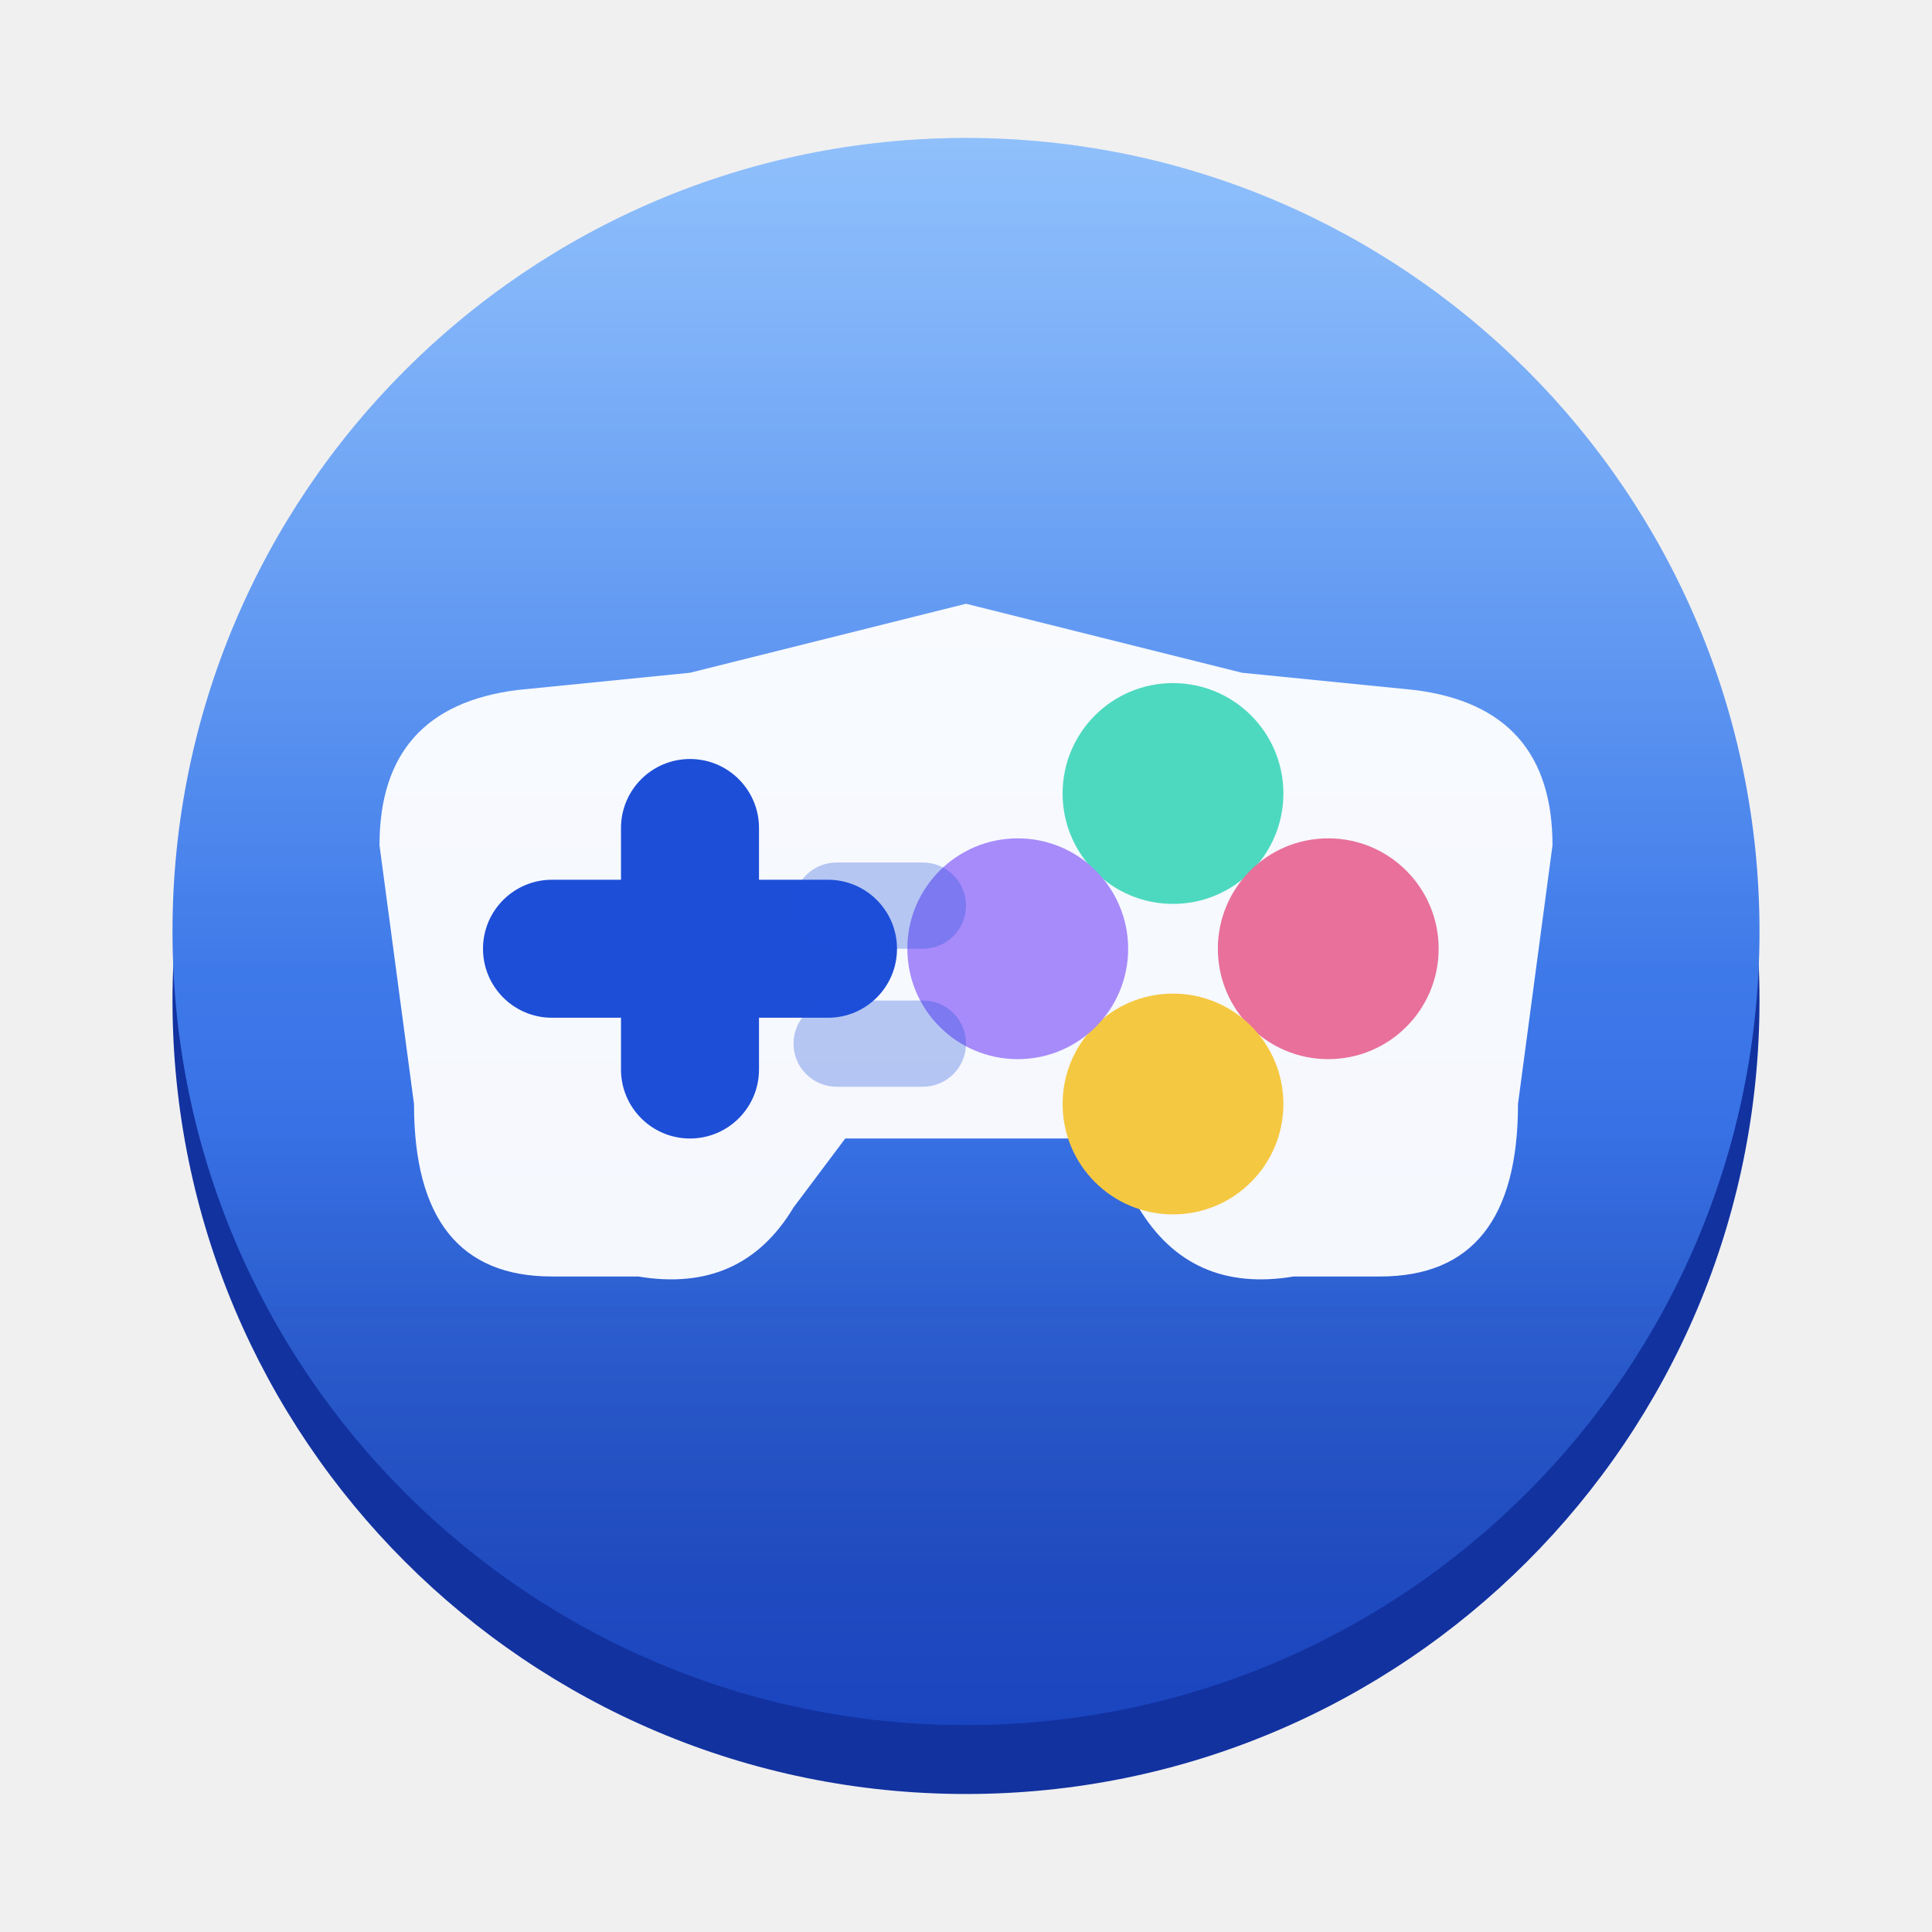
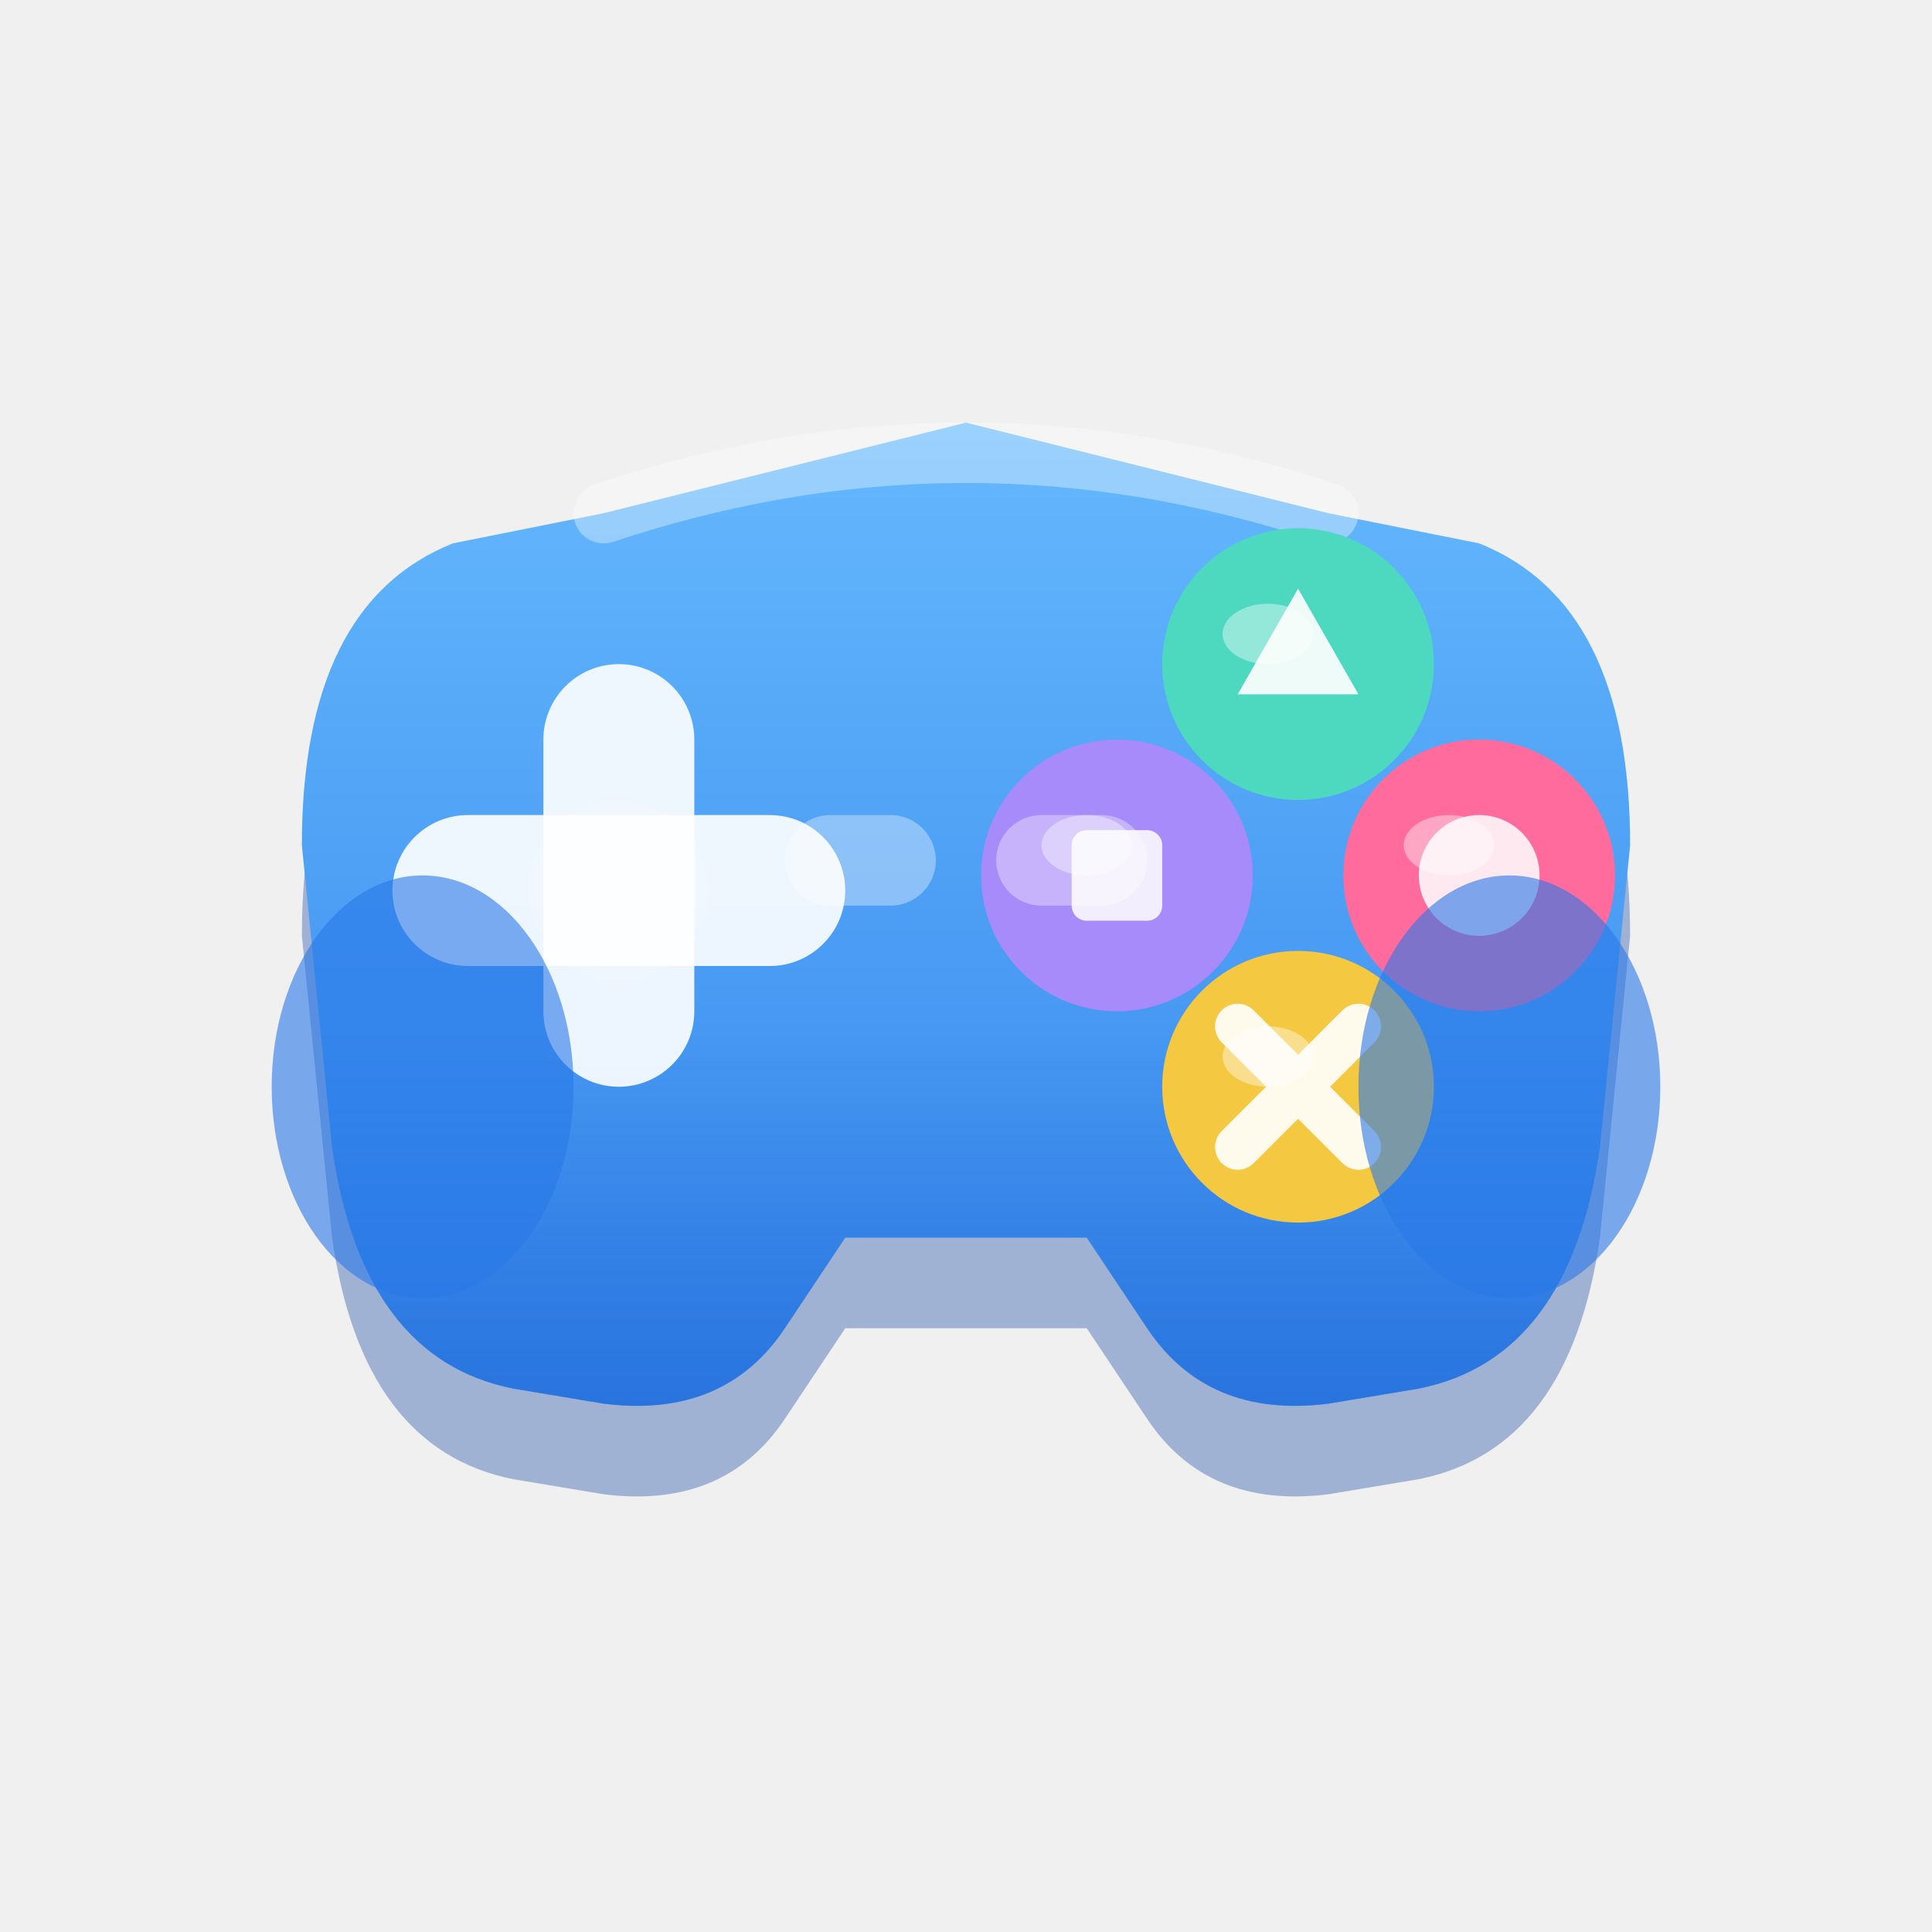
- <svg xmlns="http://www.w3.org/2000/svg" viewBox="0 0 56 56" fill="none">
+ <svg xmlns="http://www.w3.org/2000/svg" viewBox="0 0 64 64" fill="none">
  <defs>
-     <linearGradient id="bg" x1="28" y1="4" x2="28" y2="52" gradientUnits="userSpaceOnUse">
-       <stop offset="0%" stop-color="#60A5FA" />
-       <stop offset="100%" stop-color="#1D4ED8" />
+     <linearGradient id="ctrl-body" x1="32" y1="10" x2="32" y2="54" gradientUnits="userSpaceOnUse">
+       <stop offset="0%" stop-color="#6BBFFF" />
+       <stop offset="100%" stop-color="#2878E8" />
    </linearGradient>
-     <linearGradient id="inner-shadow" x1="28" y1="4" x2="28" y2="52" gradientUnits="userSpaceOnUse">
-       <stop offset="60%" stop-color="transparent" />
-       <stop offset="100%" stop-color="#1232A0" stop-opacity="0.38" />
-     </linearGradient>
-     <linearGradient id="highlight" x1="28" y1="4" x2="28" y2="28" gradientUnits="userSpaceOnUse">
-       <stop offset="0%" stop-color="white" stop-opacity="0.30" />
-       <stop offset="100%" stop-color="white" stop-opacity="0" />
+     <linearGradient id="ctrl-shadow" x1="32" y1="10" x2="32" y2="54" gradientUnits="userSpaceOnUse">
+       <stop offset="55%" stop-color="#1050C0" stop-opacity="0" />
+       <stop offset="100%" stop-color="#1050C0" stop-opacity="0.5" />
    </linearGradient>
  </defs>
-   <circle cx="28" cy="29" r="23" fill="#1232A0" />
-   <circle cx="28" cy="27" r="23" fill="url(#bg)" />
-   <circle cx="28" cy="27" r="23" fill="url(#inner-shadow)" />
-   <circle cx="28" cy="27" r="23" fill="url(#highlight)" />
-   <path d="M11 24.5 Q11 20.5 15 20 L20 19.5 L28 17.5 L36 19.5 L41 20 Q45 20.5 45 24.5 L44 32 Q44 37 40 37 L37.5 37 Q34.5 37.5 33 35 L31.5 33 L24.5 33 L23 35 Q21.5 37.5 18.5 37 L16 37 Q12 37 12 32 Z" fill="white" fill-opacity="0.95" />
-   <rect x="18" y="22" width="4" height="11" rx="2" fill="#1D4ED8" />
-   <rect x="14" y="25.5" width="12" height="4" rx="2" fill="#1D4ED8" />
-   <circle cx="34" cy="23" r="3.2" fill="#4DD9C0" />
-   <circle cx="38.5" cy="27.5" r="3.2" fill="#E8709A" />
-   <circle cx="34" cy="32" r="3.2" fill="#F5C842" />
-   <circle cx="29.5" cy="27.5" r="3.2" fill="#A78BFA" />
-   <rect x="23" y="25" width="5" height="2.5" rx="1.25" fill="#1D4ED8" fill-opacity="0.3" />
-   <rect x="23" y="29" width="5" height="2.5" rx="1.25" fill="#1D4ED8" fill-opacity="0.3" />
+   <path d="M10 28 Q10 20 15 18 L20 17 L32 14 L44 17 L49 18 Q54 20 54 28 L53 38 Q52 45 47 46 L44 46.5 Q40 47 38 44 L36 41 L28 41 L26 44 Q24 47 20 46.5 L17 46 Q12 45 11 38 Z" fill="#0A40A0" fill-opacity="0.35" transform="translate(0 3)" />
+   <path d="M10 28 Q10 20 15 18 L20 17 L32 14 L44 17 L49 18 Q54 20 54 28 L53 38 Q52 45 47 46 L44 46.5 Q40 47 38 44 L36 41 L28 41 L26 44 Q24 47 20 46.5 L17 46 Q12 45 11 38 Z" fill="url(#ctrl-body)" />
+   <path d="M10 28 Q10 20 15 18 L20 17 L32 14 L44 17 L49 18 Q54 20 54 28 L53 38 Q52 45 47 46 L44 46.5 Q40 47 38 44 L36 41 L28 41 L26 44 Q24 47 20 46.5 L17 46 Q12 45 11 38 Z" fill="url(#ctrl-shadow)" />
+   <path d="M20 17 Q32 13 44 17" stroke="white" stroke-width="2" stroke-linecap="round" fill="none" stroke-opacity="0.35" />
+   <rect x="18" y="22" width="5" height="14" rx="2.5" fill="white" fill-opacity="0.9" />
+   <rect x="13" y="27" width="15" height="5" rx="2.5" fill="white" fill-opacity="0.9" />
+   <circle cx="20.5" cy="29.5" r="3" fill="white" fill-opacity="0.15" />
+   <circle cx="43" cy="22" r="4.5" fill="#4DD9C0" />
+   <circle cx="43" cy="22" r="4.5" fill="url(#btn-shadow-1)" fill-opacity="0" />
+   <circle cx="43" cy="22" r="3" fill="#4DD9C0" />
+   <ellipse cx="42" cy="21" rx="1.5" ry="1" fill="white" fill-opacity="0.4" />
+   <path d="M43 19.5 L45 23 L41 23 Z" fill="white" fill-opacity="0.9" />
+   <circle cx="49" cy="29" r="4.5" fill="#FF6B9D" />
+   <ellipse cx="48" cy="28" rx="1.5" ry="1" fill="white" fill-opacity="0.4" />
+   <circle cx="49" cy="29" r="2" fill="white" fill-opacity="0.85" />
+   <circle cx="43" cy="36" r="4.5" fill="#F5C842" />
+   <ellipse cx="42" cy="35" rx="1.5" ry="1" fill="white" fill-opacity="0.4" />
+   <path d="M41 34 L45 38 M45 34 L41 38" stroke="white" stroke-width="1.5" stroke-linecap="round" stroke-opacity="0.9" />
+   <circle cx="37" cy="29" r="4.5" fill="#A78BFA" />
+   <ellipse cx="36" cy="28" rx="1.5" ry="1" fill="white" fill-opacity="0.4" />
+   <rect x="35.5" y="27.5" width="3" height="3" rx="0.5" fill="white" fill-opacity="0.85" />
+   <rect x="26" y="27" width="5" height="3" rx="1.5" fill="white" fill-opacity="0.35" />
+   <rect x="33" y="27" width="5" height="3" rx="1.5" fill="white" fill-opacity="0.35" />
+   <ellipse cx="14" cy="36" rx="5" ry="7" fill="#2878E8" fill-opacity="0.6" />
+   <ellipse cx="50" cy="36" rx="5" ry="7" fill="#2878E8" fill-opacity="0.6" />
</svg>
